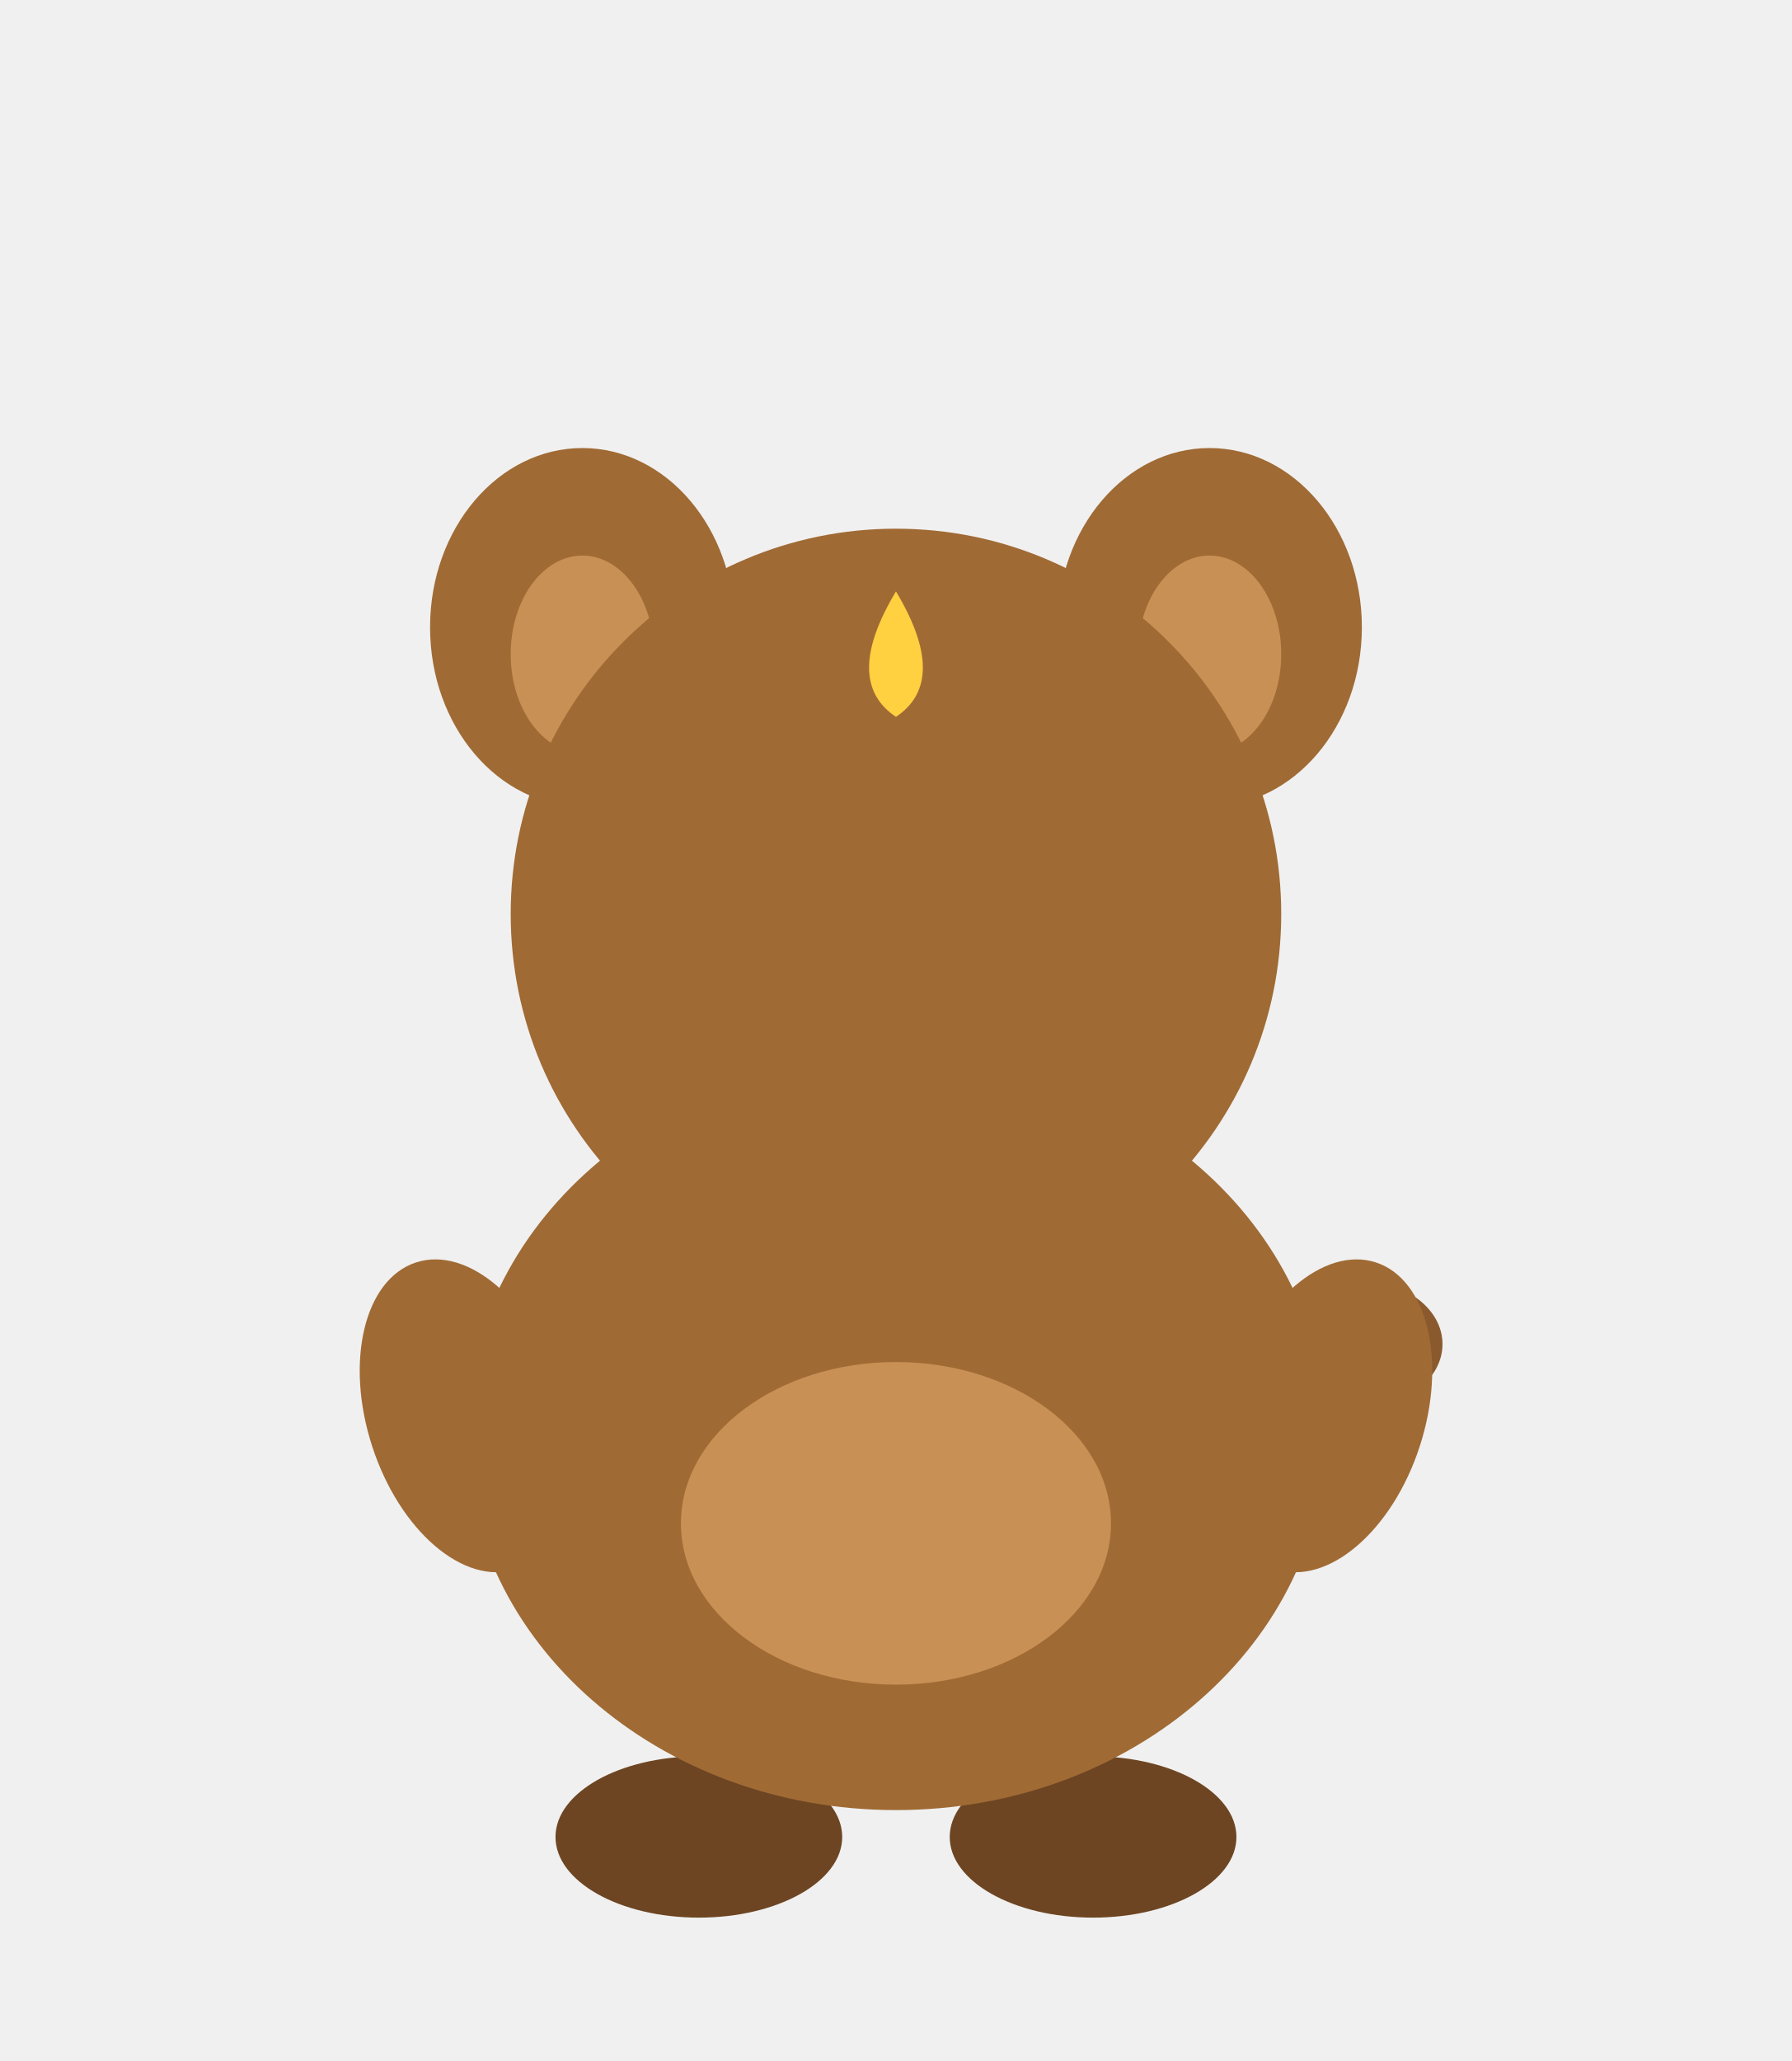
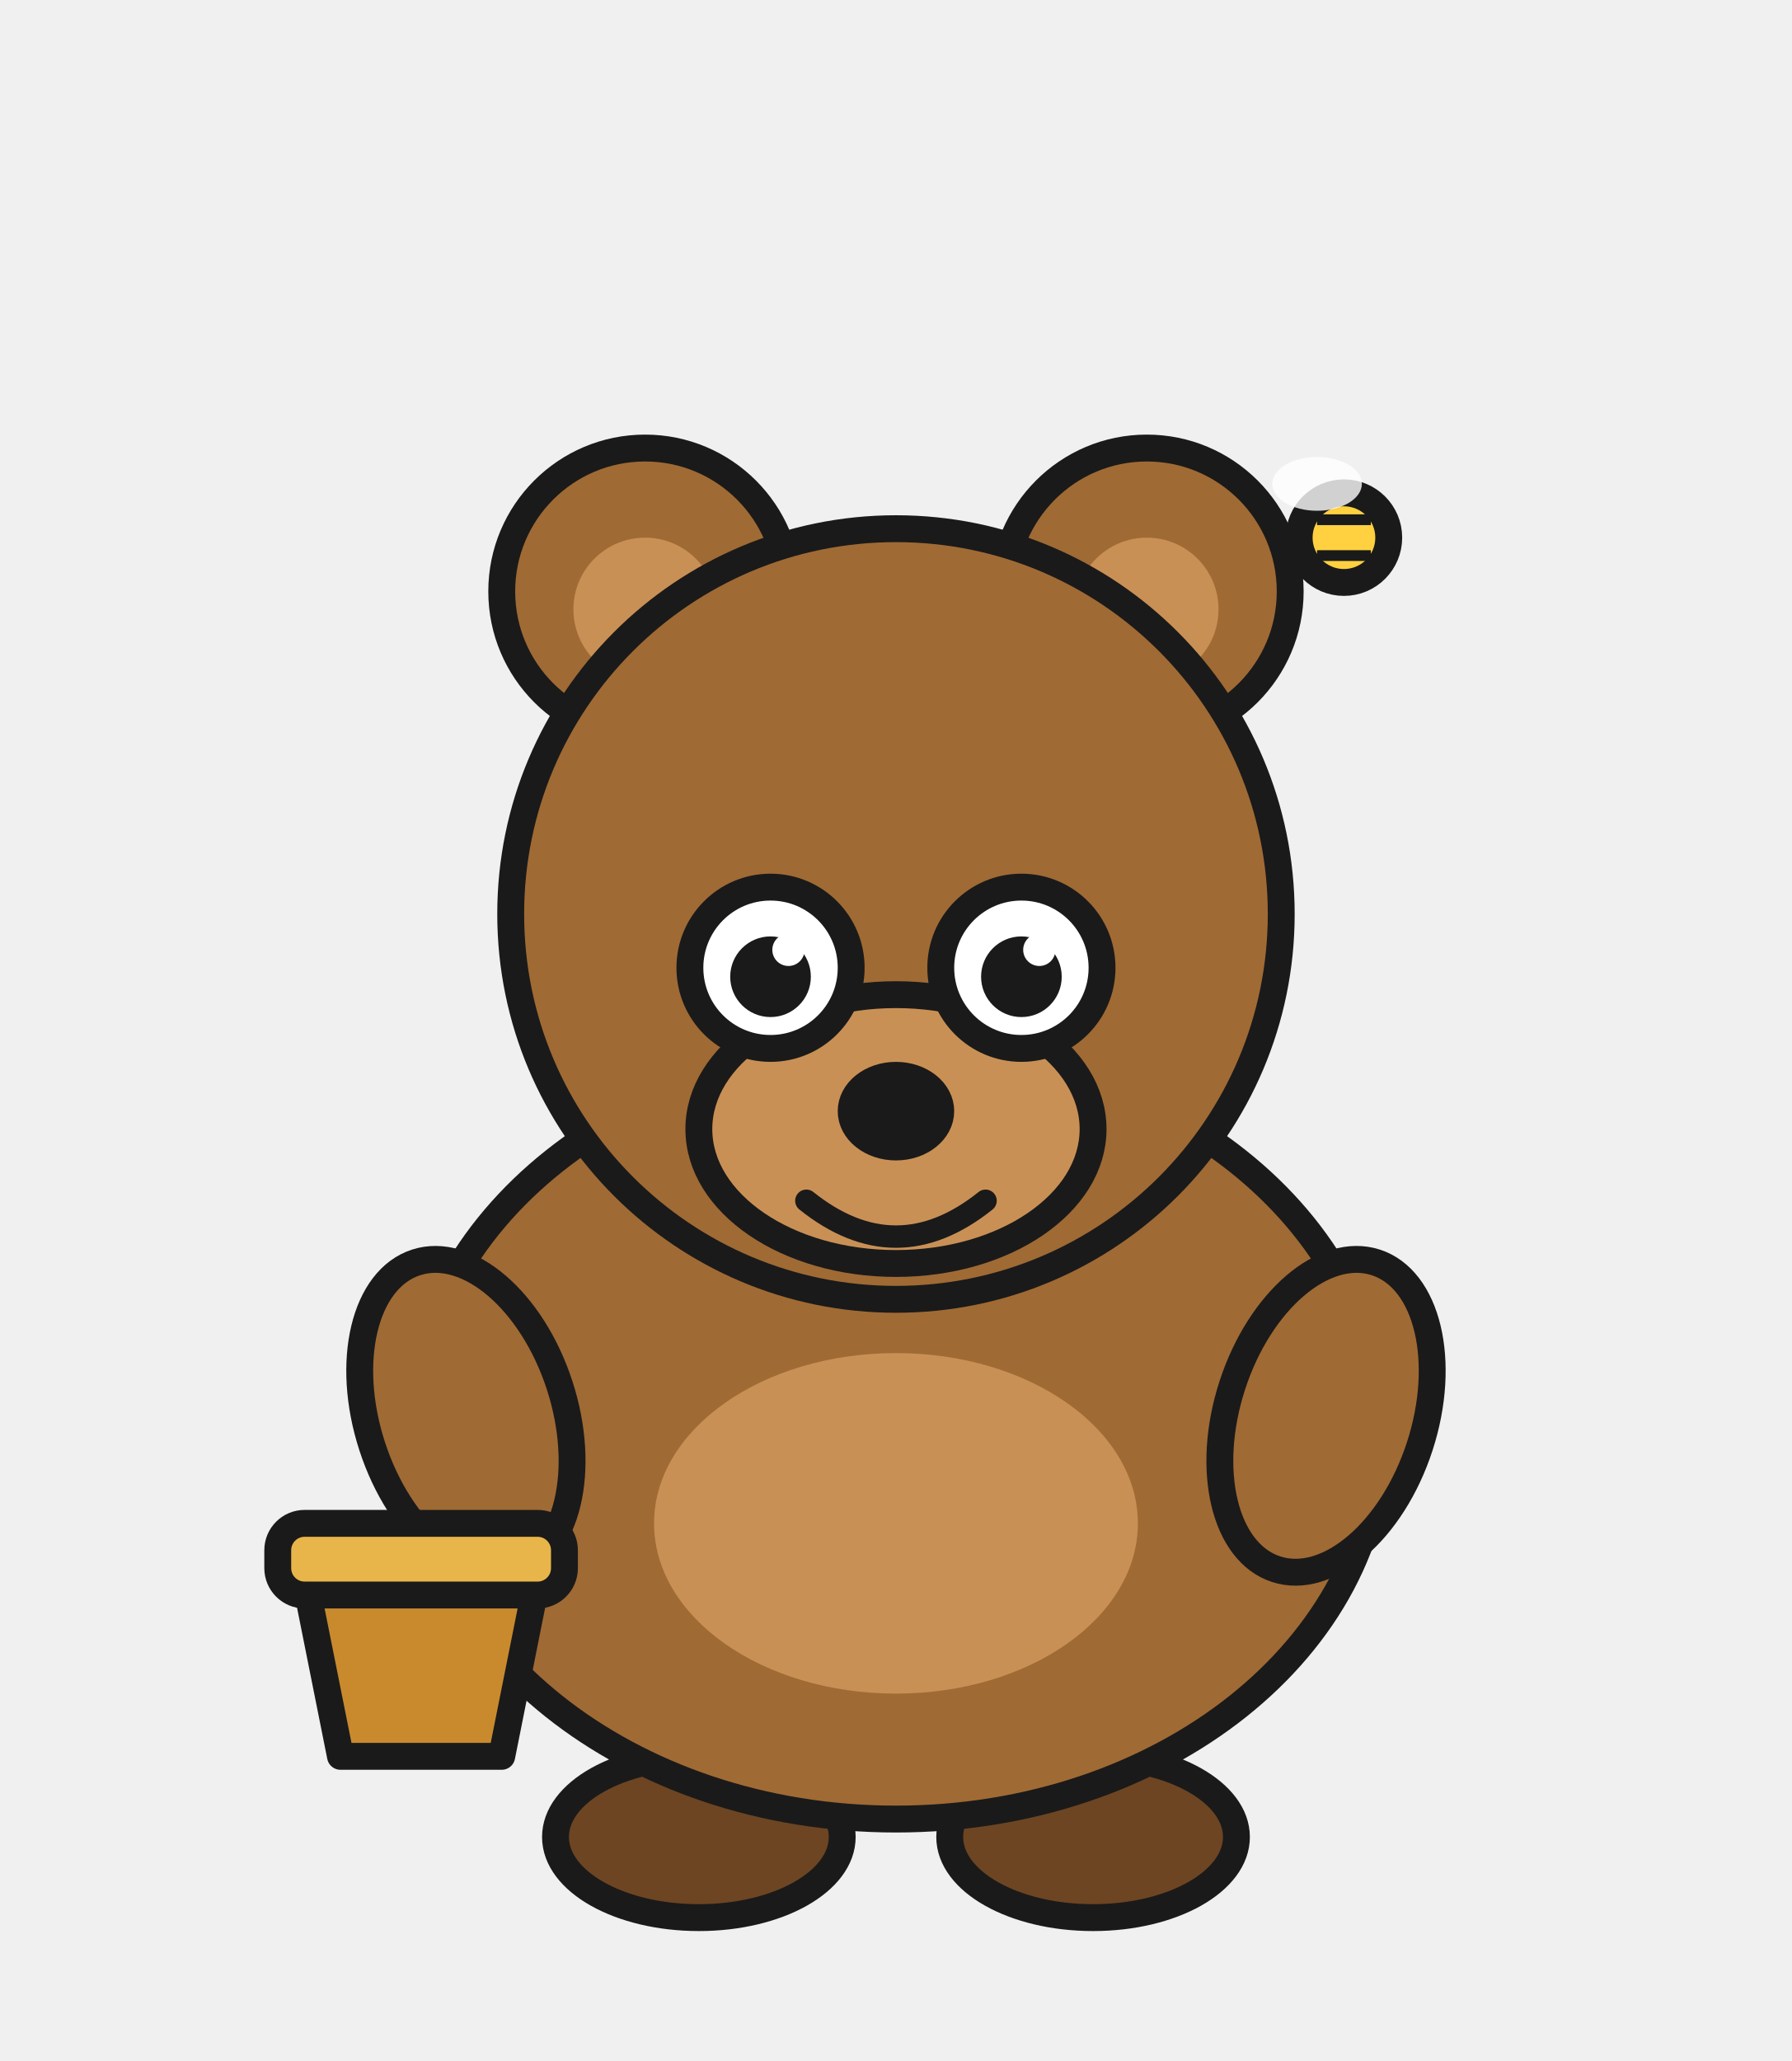
<svg xmlns="http://www.w3.org/2000/svg" viewBox="0 0 200 230" width="200" height="230">
  <defs>
-     <style>.outline {{ stroke: #1a1a1a; stroke-width: 3; stroke-linecap: round; stroke-linejoin: round; }}</style>
+     <style>.outline { stroke: #1a1a1a; stroke-width: 3; stroke-linecap: round; stroke-linejoin: round; }</style>
  </defs>
-   <ellipse cx="152" cy="150" rx="9" ry="7" fill="#8a5a2e" class="outline" stroke-width="2" />
+   <circle cx="150" cy="152" r="9" fill="#a06a34" class="outline" />
  <ellipse cx="78" cy="205" rx="16" ry="9" fill="#6d4522" class="outline" />
  <ellipse cx="122" cy="205" rx="16" ry="9" fill="#6d4522" class="outline" />
-   <ellipse cx="100" cy="160" rx="48" ry="42" fill="#a06a34" class="outline" />
-   <ellipse cx="100" cy="170" rx="24" ry="18" fill="#c99055" />
+   <ellipse cx="100" cy="160" rx="54" ry="43" fill="#a06a34" class="outline" />
+   <ellipse cx="100" cy="170" rx="27" ry="19" fill="#c99055" />
  <ellipse cx="52" cy="158" rx="11" ry="18" fill="#a06a34" class="outline" transform="rotate(-18 52 158)" />
  <ellipse cx="148" cy="158" rx="11" ry="18" fill="#a06a34" class="outline" transform="rotate(18 148 158)" />
-   <ellipse cx="65" cy="70" rx="17" ry="20" fill="#a06a34" class="outline" />
-   <ellipse cx="135" cy="70" rx="17" ry="20" fill="#a06a34" class="outline" />
-   <ellipse cx="65" cy="73" rx="8" ry="11" fill="#c99055" />
-   <ellipse cx="135" cy="73" rx="8" ry="11" fill="#c99055" />
+   <path d="M 34 176 h 26 l -4 20 h -18 Z" fill="#c98a2e" class="outline" stroke-width="2" />
+   <rect x="31" y="170" width="32" height="8" rx="3" fill="#e8b54a" class="outline" stroke-width="2" />
+   <circle cx="72" cy="66" r="16" fill="#a06a34" class="outline" />
+   <circle cx="128" cy="66" r="16" fill="#a06a34" class="outline" />
+   <circle cx="72" cy="68" r="8" fill="#c99055" />
+   <circle cx="128" cy="68" r="8" fill="#c99055" />
  <circle cx="100" cy="102" r="43" fill="#a06a34" class="outline" />
-   <path d="M 100 66 Q 106 76 100 80 Q 94 76 100 66 Z" fill="#ffd040" class="outline" stroke-width="2" />
+   <ellipse cx="100" cy="126" rx="22" ry="15" fill="#c99055" class="outline" stroke-width="2" />
+   <circle cx="86" cy="108" r="9" fill="#ffffff" class="outline" stroke-width="2" />
+   <circle cx="114" cy="108" r="9" fill="#ffffff" class="outline" stroke-width="2" />
+   <circle cx="86" cy="109" r="4.5" fill="#1a1a1a" />
+   <circle cx="114" cy="109" r="4.5" fill="#1a1a1a" />
+   <circle cx="88" cy="106" r="1.8" fill="#ffffff" />
+   <circle cx="116" cy="106" r="1.8" fill="#ffffff" />
+   <ellipse cx="100" cy="124" rx="5" ry="4" fill="#1a1a1a" class="outline" stroke-width="2" />
+   <path d="M 90 134 Q 100 142 110 134" fill="none" stroke="#1a1a1a" stroke-width="2.5" stroke-linecap="round" />
+   <circle cx="150" cy="60" r="5" fill="#ffd040" class="outline" stroke-width="1.5" />
+   <path d="M 147 58 h 6 M 147 62 h 6" stroke="#1a1a1a" stroke-width="1.2" />
+   <ellipse cx="147" cy="54" rx="5" ry="3" fill="#ffffff" opacity="0.8" />
</svg>
